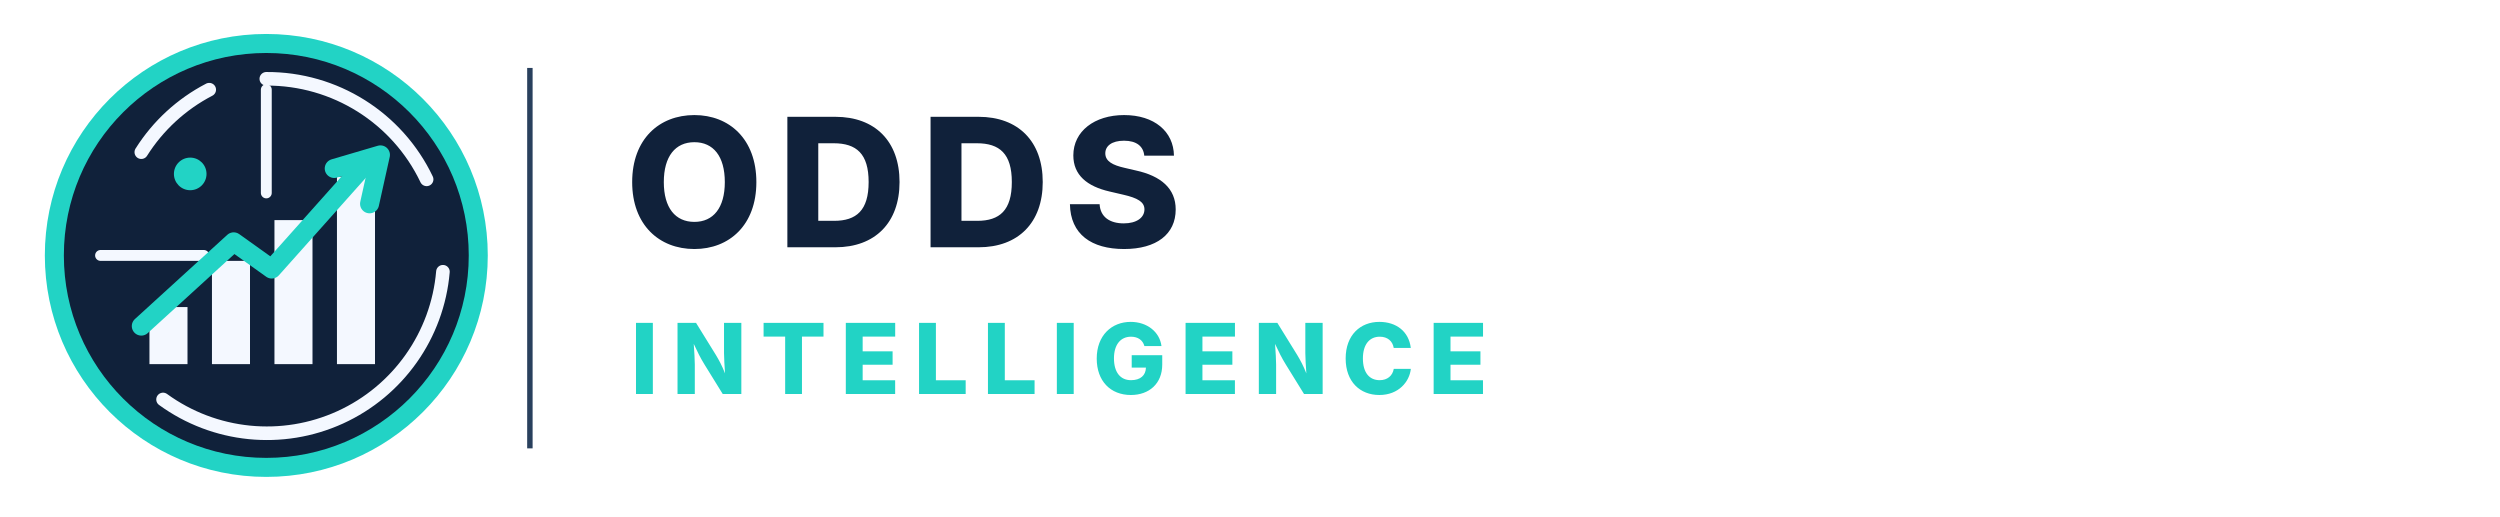
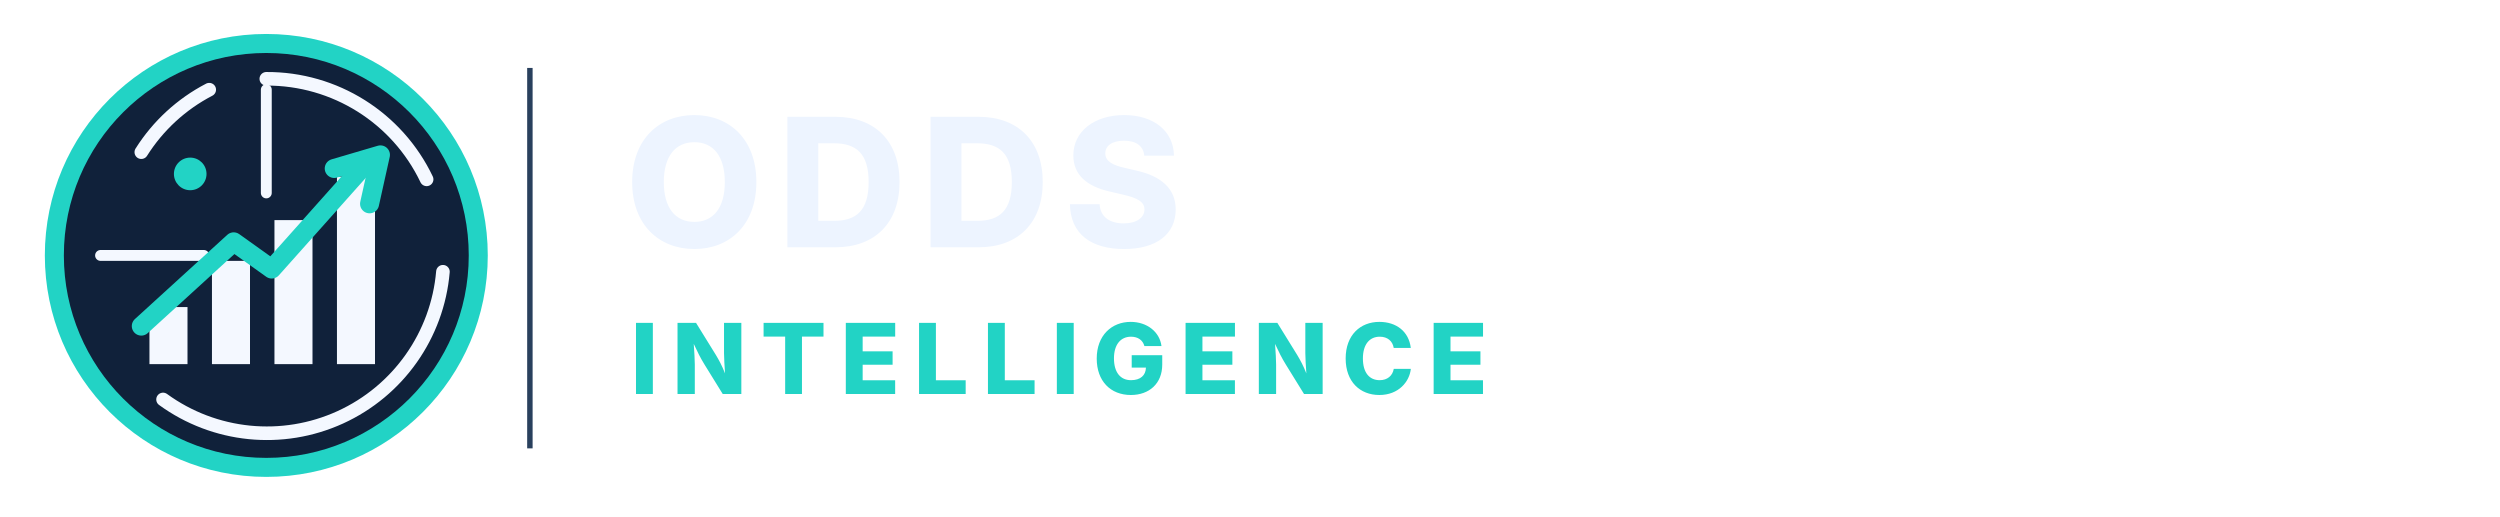
<svg xmlns="http://www.w3.org/2000/svg" viewBox="0 0 920 190" role="img" aria-labelledby="title desc">
  <defs>
-     <style>.navy{fill:#10213a}.teal{fill:#22d3c5}.white{fill:#f4f8ff}.word{font-family:Inter,Arial,sans-serif;font-weight:800;letter-spacing:5px}</style>
+     <style>.navy{fill:#edf4ff}.teal{fill:#22d3c5}.white{fill:#f4f8ff}.word{font-family:Inter,Arial,sans-serif;font-weight:800;letter-spacing:5px}</style>
  </defs>
  <g transform="translate(12 8)">
    <circle cx="86" cy="86" r="78" fill="#10213a" stroke="#22d3c5" stroke-width="7" />
    <path d="M86 21 A65 65 0 0 1 145 58 M151 92 A65 65 0 0 1 48 139 M40 48 A65 65 0 0 1 65 25" fill="none" stroke="#f4f8ff" stroke-width="5" stroke-linecap="round" />
    <path d="M86 25v38 M25 86h38" stroke="#f4f8ff" stroke-width="4" stroke-linecap="round" />
    <circle cx="58" cy="56" r="6" class="teal" />
    <path d="M43 126V105h14v21 M66 126V88h14v38 M89 126V73h14v53 M112 126V57h14v69" fill="#f4f8ff" />
    <path d="M40 112 74 81 88 91 121 54" fill="none" stroke="#22d3c5" stroke-width="7" stroke-linecap="round" stroke-linejoin="round" />
    <path d="m111 54 17-5-4 18" fill="none" stroke="#22d3c5" stroke-width="7" stroke-linecap="round" stroke-linejoin="round" />
  </g>
  <path d="M195 25v140" stroke="#29405d" stroke-width="2" />
  <text x="230" y="91" class="navy word" font-size="66">ODDS</text>
  <text x="232" y="145" class="teal word" font-size="36">INTELLIGENCE</text>
</svg>
